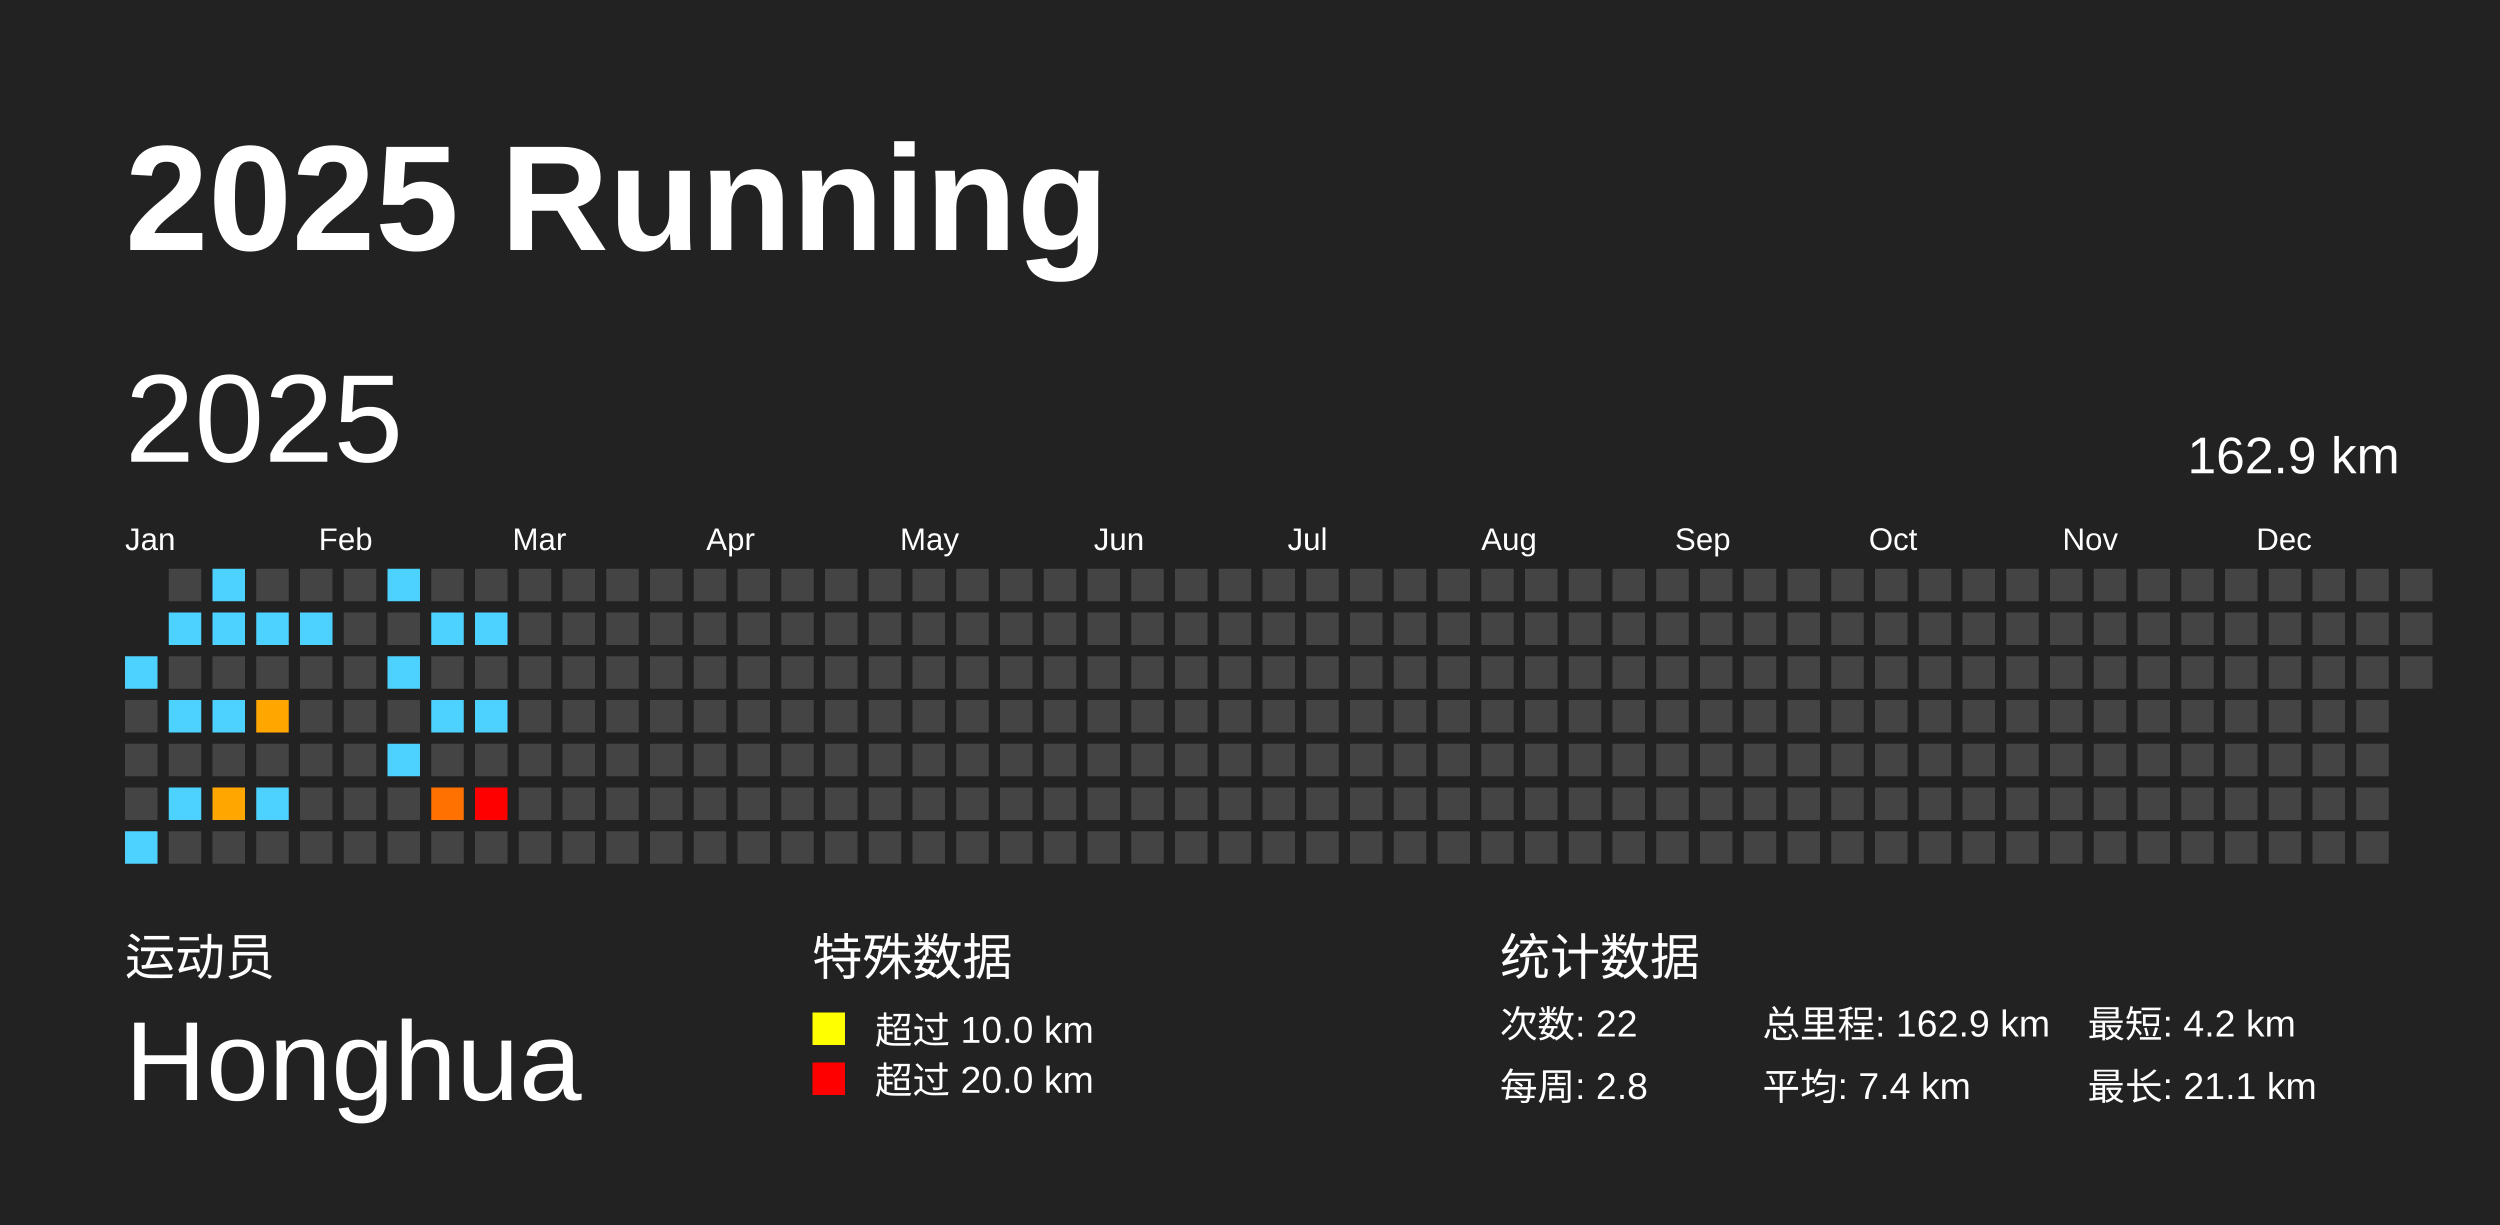
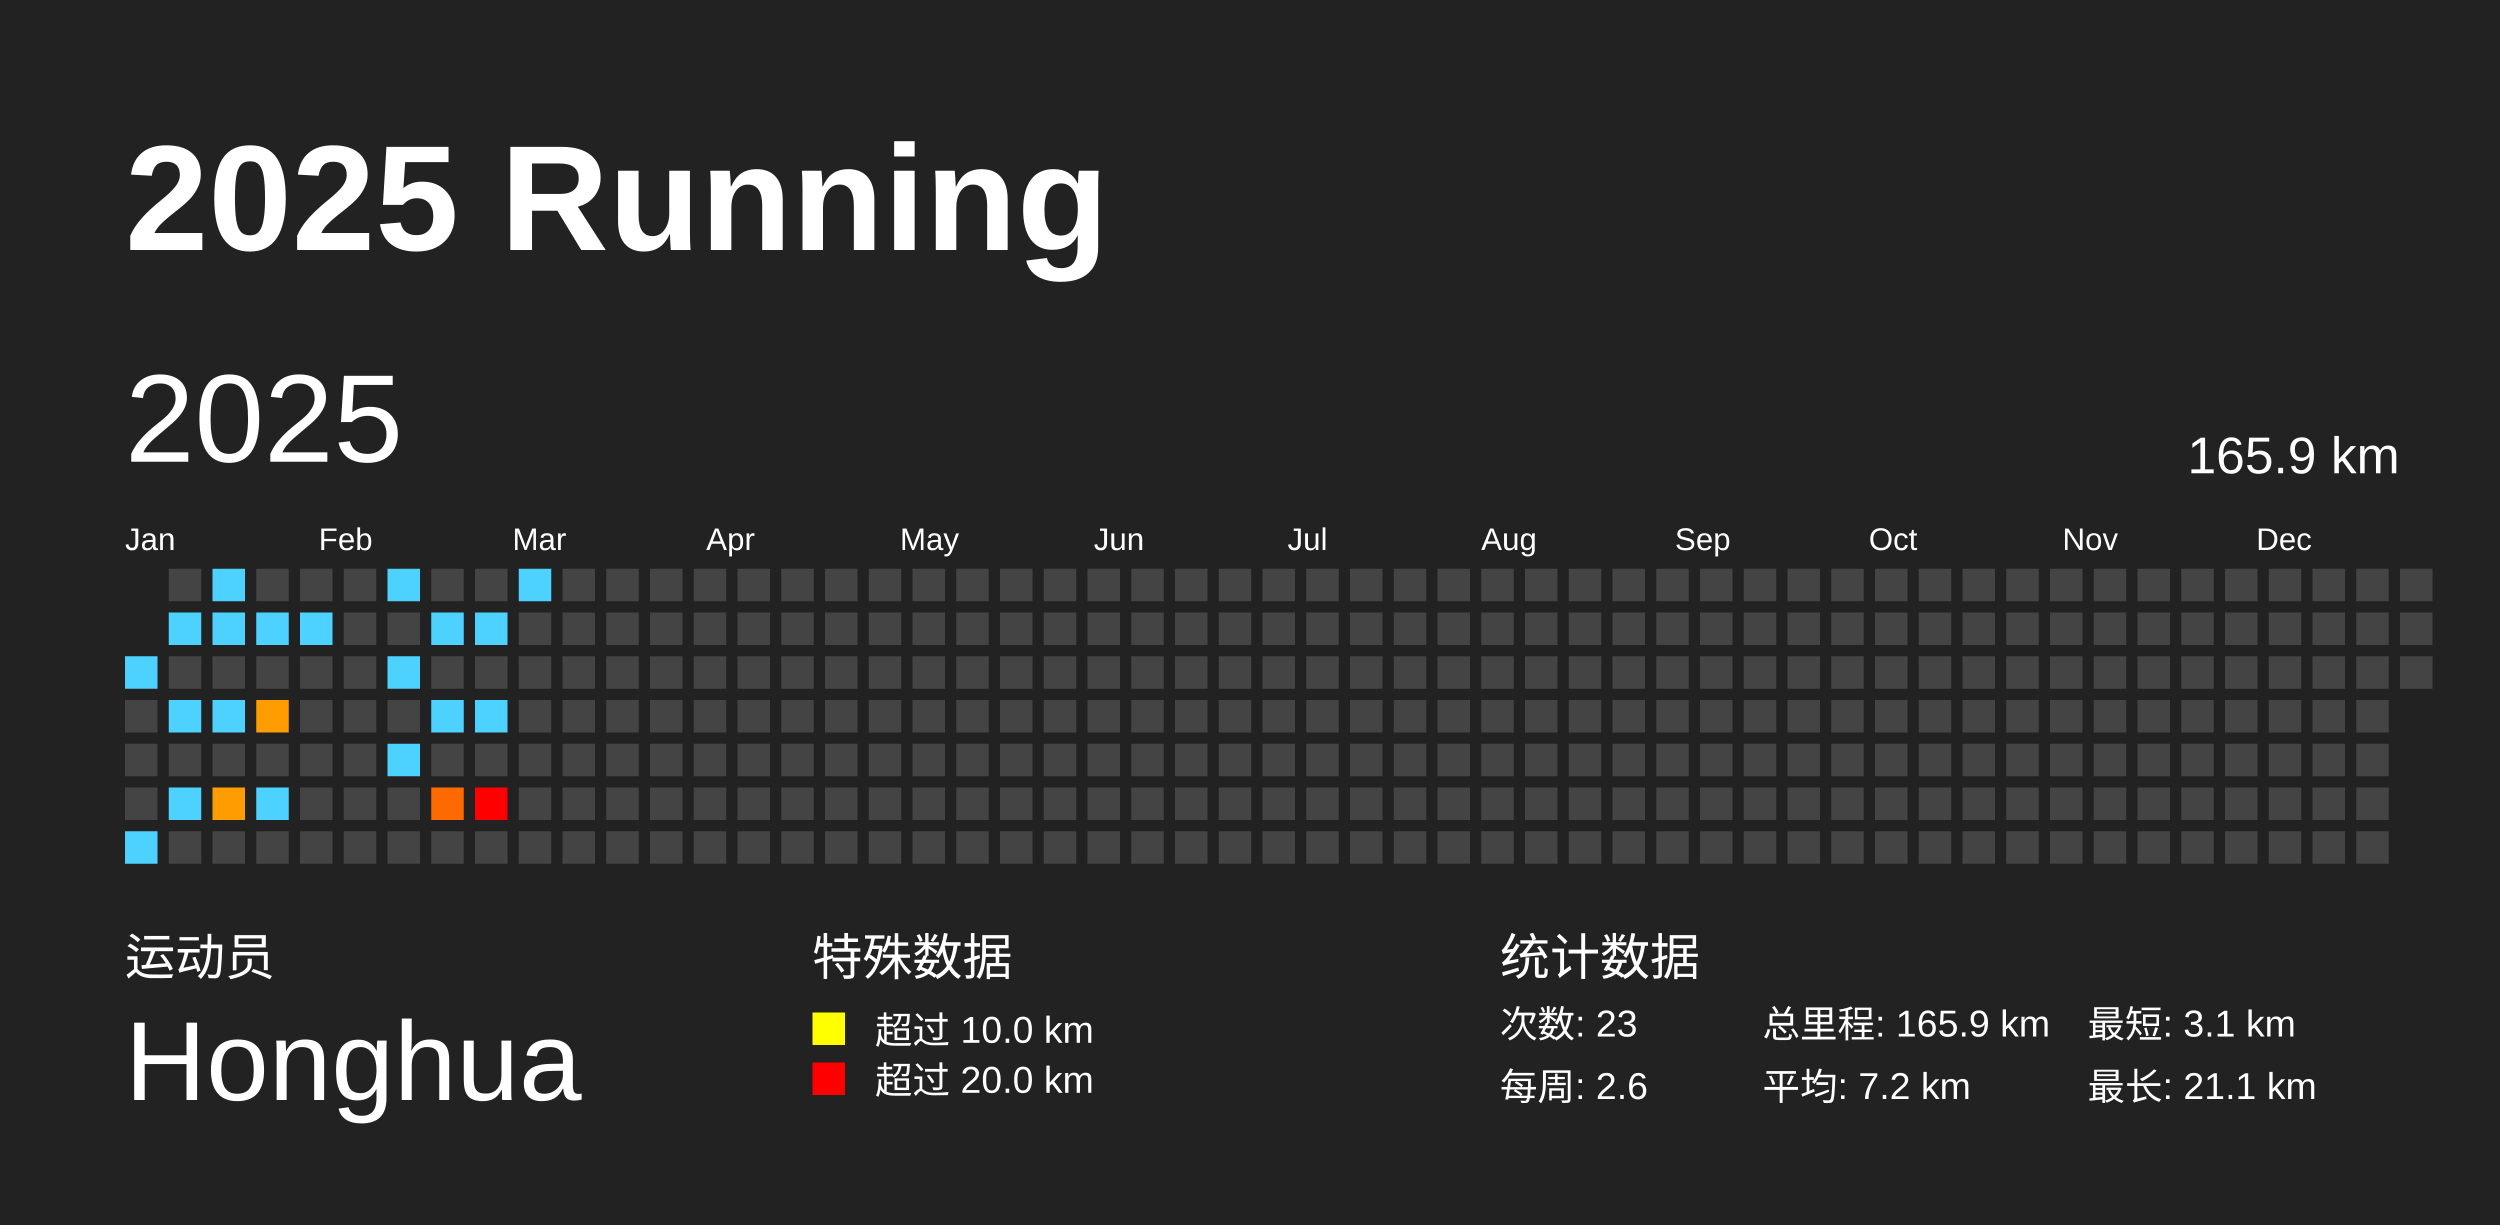
<svg xmlns="http://www.w3.org/2000/svg" baseProfile="full" height="98mm" version="1.1" viewBox="0,0,200,98" width="200mm">
  <defs />
  <rect fill="#222222" height="98" width="200" x="0" y="0" />
  <text fill="#FFFFFF" style="font-size:12px; font-family:Arial; font-weight:bold;" x="10" y="20">2025 Running</text>
  <text fill="#FFFFFF" style="font-size:4px; font-family:Arial" x="10" y="78">运动员</text>
  <text fill="#FFFFFF" style="font-size:9px; font-family:Arial" x="10" y="88">Honghua</text>
  <text fill="#FFFFFF" style="font-size:4px; font-family:Arial" x="65" y="78">特殊数据</text>
  <rect fill="yellow" height="2.6" width="2.6" x="65" y="81" />
  <text fill="#FFFFFF" style="font-size:3px; font-family:Arial" x="70" y="83.5">超过 10.0 km</text>
  <rect fill="red" height="2.6" width="2.6" x="65" y="85" />
  <text fill="#FFFFFF" style="font-size:3px; font-family:Arial" x="70" y="87.5">超过 20.0 km</text>
  <text fill="#FFFFFF" style="font-size:4px; font-family:Arial" x="120" y="78">统计数据</text>
-   <text fill="#FFFFFF" style="font-size:3px; font-family:Arial" x="120" y="83">次数: 22</text>
-   <text fill="#FFFFFF" style="font-size:3px; font-family:Arial" x="120" y="88">每周: 2.8</text>
-   <text fill="#FFFFFF" style="font-size:3px; font-family:Arial" x="141" y="83">总里程: 162.9 km</text>
-   <text fill="#FFFFFF" style="font-size:3px; font-family:Arial" x="141" y="88">平均: 7.4 km</text>
-   <text fill="#FFFFFF" style="font-size:3px; font-family:Arial" x="167" y="83">最短: 4.2 km</text>
+   <text fill="#FFFFFF" style="font-size:3px; font-family:Arial" x="120" y="83">次数: 23</text>
+   <text fill="#FFFFFF" style="font-size:3px; font-family:Arial" x="120" y="88">每周: 2.6</text>
+   <text fill="#FFFFFF" style="font-size:3px; font-family:Arial" x="141" y="83">总里程: 165.9 km</text>
+   <text fill="#FFFFFF" style="font-size:3px; font-family:Arial" x="141" y="88">平均: 7.2 km</text>
+   <text fill="#FFFFFF" style="font-size:3px; font-family:Arial" x="167" y="83">最短: 3.1 km</text>
  <text fill="#FFFFFF" style="font-size:3px; font-family:Arial" x="167" y="88">最长: 21.1 km</text>
  <text dominant-baseline="hanging" fill="#FFFFFF" style="font-size:10.0px; font-family:Arial;" x="10" y="30">2025</text>
-   <text dominant-baseline="hanging" fill="#FFFFFF" style="font-size:4.125px; font-family:Arial;" x="175" y="35">162.9 km</text>
+   <text dominant-baseline="hanging" fill="#FFFFFF" style="font-size:4.125px; font-family:Arial;" x="175" y="35">165.9 km</text>
  <text fill="#FFFFFF" style="font-size:2.5px; font-family:Arial" x="10.0" y="44">Jan</text>
  <text fill="#FFFFFF" style="font-size:2.5px; font-family:Arial" x="25.5" y="44">Feb</text>
  <text fill="#FFFFFF" style="font-size:2.5px; font-family:Arial" x="41.0" y="44">Mar</text>
  <text fill="#FFFFFF" style="font-size:2.5px; font-family:Arial" x="56.5" y="44">Apr</text>
  <text fill="#FFFFFF" style="font-size:2.5px; font-family:Arial" x="72.0" y="44">May</text>
  <text fill="#FFFFFF" style="font-size:2.5px; font-family:Arial" x="87.5" y="44">Jun</text>
  <text fill="#FFFFFF" style="font-size:2.5px; font-family:Arial" x="103.0" y="44">Jul</text>
  <text fill="#FFFFFF" style="font-size:2.5px; font-family:Arial" x="118.5" y="44">Aug</text>
  <text fill="#FFFFFF" style="font-size:2.5px; font-family:Arial" x="134.0" y="44">Sep</text>
  <text fill="#FFFFFF" style="font-size:2.5px; font-family:Arial" x="149.5" y="44">Oct</text>
  <text fill="#FFFFFF" style="font-size:2.5px; font-family:Arial" x="165.0" y="44">Nov</text>
  <text fill="#FFFFFF" style="font-size:2.5px; font-family:Arial" x="180.5" y="44">Dec</text>
  <rect fill="#4dd2ff" height="2.6" width="2.6" x="10.0" y="52.5" />
  <rect fill="#444444" height="2.6" width="2.6" x="10.0" y="56.0" />
  <rect fill="#444444" height="2.6" width="2.6" x="10.0" y="59.5" />
  <rect fill="#444444" height="2.6" width="2.6" x="10.0" y="63.0" />
  <rect fill="#4dd2ff" height="2.6" width="2.6" x="10.0" y="66.5" />
  <rect fill="#444444" height="2.6" width="2.6" x="13.5" y="45.5" />
  <rect fill="#4dd2ff" height="2.6" width="2.6" x="13.5" y="49.0" />
  <rect fill="#444444" height="2.6" width="2.6" x="13.5" y="52.5" />
  <rect fill="#4dd2ff" height="2.6" width="2.6" x="13.5" y="56.0" />
  <rect fill="#444444" height="2.6" width="2.6" x="13.5" y="59.5" />
  <rect fill="#4dd2ff" height="2.6" width="2.6" x="13.5" y="63.0" />
  <rect fill="#444444" height="2.6" width="2.6" x="13.5" y="66.5" />
  <rect fill="#4dd2ff" height="2.6" width="2.6" x="17.0" y="45.5" />
  <rect fill="#4dd2ff" height="2.6" width="2.6" x="17.0" y="49.0" />
  <rect fill="#444444" height="2.6" width="2.6" x="17.0" y="52.5" />
  <rect fill="#4dd2ff" height="2.6" width="2.6" x="17.0" y="56.0" />
  <rect fill="#444444" height="2.6" width="2.6" x="17.0" y="59.5" />
-   <rect fill="#ffa600" height="2.6" width="2.6" x="17.0" y="63.0" />
+   <rect fill="#ff9c00" height="2.6" width="2.6" x="17.0" y="63.0" />
  <rect fill="#444444" height="2.6" width="2.6" x="17.0" y="66.5" />
  <rect fill="#444444" height="2.6" width="2.6" x="20.5" y="45.5" />
  <rect fill="#4dd2ff" height="2.6" width="2.6" x="20.5" y="49.0" />
  <rect fill="#444444" height="2.6" width="2.6" x="20.5" y="52.5" />
-   <rect fill="#ffa600" height="2.6" width="2.6" x="20.5" y="56.0" />
+   <rect fill="#ff9c00" height="2.6" width="2.6" x="20.5" y="56.0" />
  <rect fill="#444444" height="2.6" width="2.6" x="20.5" y="59.5" />
  <rect fill="#4dd2ff" height="2.6" width="2.6" x="20.5" y="63.0" />
  <rect fill="#444444" height="2.6" width="2.6" x="20.5" y="66.5" />
  <rect fill="#444444" height="2.6" width="2.6" x="24.0" y="45.5" />
  <rect fill="#4dd2ff" height="2.6" width="2.6" x="24.0" y="49.0" />
  <rect fill="#444444" height="2.6" width="2.6" x="24.0" y="52.5" />
  <rect fill="#444444" height="2.6" width="2.6" x="24.0" y="56.0" />
  <rect fill="#444444" height="2.6" width="2.6" x="24.0" y="59.5" />
  <rect fill="#444444" height="2.6" width="2.6" x="24.0" y="63.0" />
  <rect fill="#444444" height="2.6" width="2.6" x="24.0" y="66.5" />
  <rect fill="#444444" height="2.6" width="2.6" x="27.5" y="45.5" />
  <rect fill="#444444" height="2.6" width="2.6" x="27.5" y="49.0" />
  <rect fill="#444444" height="2.6" width="2.6" x="27.5" y="52.5" />
  <rect fill="#444444" height="2.6" width="2.6" x="27.5" y="56.0" />
  <rect fill="#444444" height="2.6" width="2.6" x="27.5" y="59.5" />
  <rect fill="#444444" height="2.6" width="2.6" x="27.5" y="63.0" />
  <rect fill="#444444" height="2.6" width="2.6" x="27.5" y="66.5" />
  <rect fill="#4dd2ff" height="2.6" width="2.6" x="31.0" y="45.5" />
  <rect fill="#444444" height="2.6" width="2.6" x="31.0" y="49.0" />
  <rect fill="#4dd2ff" height="2.6" width="2.6" x="31.0" y="52.5" />
  <rect fill="#444444" height="2.6" width="2.6" x="31.0" y="56.0" />
  <rect fill="#4dd2ff" height="2.6" width="2.6" x="31.0" y="59.5" />
  <rect fill="#444444" height="2.6" width="2.6" x="31.0" y="63.0" />
  <rect fill="#444444" height="2.6" width="2.6" x="31.0" y="66.5" />
  <rect fill="#444444" height="2.6" width="2.6" x="34.5" y="45.5" />
  <rect fill="#4dd2ff" height="2.6" width="2.6" x="34.5" y="49.0" />
  <rect fill="#444444" height="2.6" width="2.6" x="34.5" y="52.5" />
  <rect fill="#4dd2ff" height="2.6" width="2.6" x="34.5" y="56.0" />
  <rect fill="#444444" height="2.6" width="2.6" x="34.5" y="59.5" />
-   <rect fill="#ff7100" height="2.6" width="2.6" x="34.5" y="63.0" />
+   <rect fill="#ff6a00" height="2.6" width="2.6" x="34.5" y="63.0" />
  <rect fill="#444444" height="2.6" width="2.6" x="34.5" y="66.5" />
  <rect fill="#444444" height="2.6" width="2.6" x="38.0" y="45.5" />
  <rect fill="#4dd2ff" height="2.6" width="2.6" x="38.0" y="49.0" />
  <rect fill="#444444" height="2.6" width="2.6" x="38.0" y="52.5" />
  <rect fill="#4dd2ff" height="2.6" width="2.6" x="38.0" y="56.0" />
  <rect fill="#444444" height="2.6" width="2.6" x="38.0" y="59.5" />
  <rect fill="red" height="2.6" width="2.6" x="38.0" y="63.0" />
  <rect fill="#444444" height="2.6" width="2.6" x="38.0" y="66.5" />
-   <rect fill="#444444" height="2.6" width="2.6" x="41.5" y="45.5" />
+   <rect fill="#4dd2ff" height="2.6" width="2.6" x="41.5" y="45.5" />
  <rect fill="#444444" height="2.6" width="2.6" x="41.5" y="49.0" />
  <rect fill="#444444" height="2.6" width="2.6" x="41.5" y="52.5" />
  <rect fill="#444444" height="2.6" width="2.6" x="41.5" y="56.0" />
  <rect fill="#444444" height="2.6" width="2.6" x="41.5" y="59.5" />
  <rect fill="#444444" height="2.6" width="2.6" x="41.5" y="63.0" />
  <rect fill="#444444" height="2.6" width="2.6" x="41.5" y="66.5" />
  <rect fill="#444444" height="2.6" width="2.6" x="45.0" y="45.5" />
  <rect fill="#444444" height="2.6" width="2.6" x="45.0" y="49.0" />
  <rect fill="#444444" height="2.6" width="2.6" x="45.0" y="52.5" />
  <rect fill="#444444" height="2.6" width="2.6" x="45.0" y="56.0" />
  <rect fill="#444444" height="2.6" width="2.6" x="45.0" y="59.5" />
  <rect fill="#444444" height="2.6" width="2.6" x="45.0" y="63.0" />
  <rect fill="#444444" height="2.6" width="2.6" x="45.0" y="66.5" />
  <rect fill="#444444" height="2.6" width="2.6" x="48.5" y="45.5" />
  <rect fill="#444444" height="2.6" width="2.6" x="48.5" y="49.0" />
  <rect fill="#444444" height="2.6" width="2.6" x="48.5" y="52.5" />
  <rect fill="#444444" height="2.6" width="2.6" x="48.5" y="56.0" />
  <rect fill="#444444" height="2.6" width="2.6" x="48.5" y="59.5" />
  <rect fill="#444444" height="2.6" width="2.6" x="48.5" y="63.0" />
  <rect fill="#444444" height="2.6" width="2.6" x="48.5" y="66.5" />
  <rect fill="#444444" height="2.6" width="2.6" x="52.0" y="45.5" />
  <rect fill="#444444" height="2.6" width="2.6" x="52.0" y="49.0" />
  <rect fill="#444444" height="2.6" width="2.6" x="52.0" y="52.5" />
  <rect fill="#444444" height="2.6" width="2.6" x="52.0" y="56.0" />
  <rect fill="#444444" height="2.6" width="2.6" x="52.0" y="59.5" />
  <rect fill="#444444" height="2.6" width="2.6" x="52.0" y="63.0" />
  <rect fill="#444444" height="2.6" width="2.6" x="52.0" y="66.5" />
  <rect fill="#444444" height="2.6" width="2.6" x="55.5" y="45.5" />
  <rect fill="#444444" height="2.6" width="2.6" x="55.5" y="49.0" />
  <rect fill="#444444" height="2.6" width="2.6" x="55.5" y="52.5" />
  <rect fill="#444444" height="2.6" width="2.6" x="55.5" y="56.0" />
  <rect fill="#444444" height="2.6" width="2.6" x="55.5" y="59.5" />
  <rect fill="#444444" height="2.6" width="2.6" x="55.5" y="63.0" />
  <rect fill="#444444" height="2.6" width="2.6" x="55.5" y="66.5" />
  <rect fill="#444444" height="2.6" width="2.6" x="59.0" y="45.5" />
  <rect fill="#444444" height="2.6" width="2.6" x="59.0" y="49.0" />
  <rect fill="#444444" height="2.6" width="2.6" x="59.0" y="52.5" />
  <rect fill="#444444" height="2.6" width="2.6" x="59.0" y="56.0" />
  <rect fill="#444444" height="2.6" width="2.6" x="59.0" y="59.5" />
  <rect fill="#444444" height="2.6" width="2.6" x="59.0" y="63.0" />
  <rect fill="#444444" height="2.6" width="2.6" x="59.0" y="66.5" />
  <rect fill="#444444" height="2.6" width="2.6" x="62.5" y="45.5" />
  <rect fill="#444444" height="2.6" width="2.6" x="62.5" y="49.0" />
  <rect fill="#444444" height="2.6" width="2.6" x="62.5" y="52.5" />
  <rect fill="#444444" height="2.6" width="2.6" x="62.5" y="56.0" />
  <rect fill="#444444" height="2.6" width="2.6" x="62.5" y="59.5" />
  <rect fill="#444444" height="2.6" width="2.6" x="62.5" y="63.0" />
  <rect fill="#444444" height="2.6" width="2.6" x="62.5" y="66.5" />
  <rect fill="#444444" height="2.6" width="2.6" x="66.0" y="45.5" />
  <rect fill="#444444" height="2.6" width="2.6" x="66.0" y="49.0" />
  <rect fill="#444444" height="2.6" width="2.6" x="66.0" y="52.5" />
  <rect fill="#444444" height="2.6" width="2.6" x="66.0" y="56.0" />
  <rect fill="#444444" height="2.6" width="2.6" x="66.0" y="59.5" />
  <rect fill="#444444" height="2.6" width="2.6" x="66.0" y="63.0" />
  <rect fill="#444444" height="2.6" width="2.6" x="66.0" y="66.5" />
  <rect fill="#444444" height="2.6" width="2.6" x="69.5" y="45.5" />
  <rect fill="#444444" height="2.6" width="2.6" x="69.5" y="49.0" />
  <rect fill="#444444" height="2.6" width="2.6" x="69.5" y="52.5" />
  <rect fill="#444444" height="2.6" width="2.6" x="69.5" y="56.0" />
  <rect fill="#444444" height="2.6" width="2.6" x="69.5" y="59.5" />
  <rect fill="#444444" height="2.6" width="2.6" x="69.5" y="63.0" />
  <rect fill="#444444" height="2.6" width="2.6" x="69.5" y="66.5" />
  <rect fill="#444444" height="2.6" width="2.6" x="73.0" y="45.5" />
  <rect fill="#444444" height="2.6" width="2.6" x="73.0" y="49.0" />
  <rect fill="#444444" height="2.6" width="2.6" x="73.0" y="52.5" />
  <rect fill="#444444" height="2.6" width="2.6" x="73.0" y="56.0" />
  <rect fill="#444444" height="2.6" width="2.6" x="73.0" y="59.5" />
  <rect fill="#444444" height="2.6" width="2.6" x="73.0" y="63.0" />
  <rect fill="#444444" height="2.6" width="2.6" x="73.0" y="66.5" />
  <rect fill="#444444" height="2.6" width="2.6" x="76.5" y="45.5" />
  <rect fill="#444444" height="2.6" width="2.6" x="76.5" y="49.0" />
  <rect fill="#444444" height="2.6" width="2.6" x="76.5" y="52.5" />
  <rect fill="#444444" height="2.6" width="2.6" x="76.5" y="56.0" />
  <rect fill="#444444" height="2.6" width="2.6" x="76.5" y="59.5" />
  <rect fill="#444444" height="2.6" width="2.6" x="76.5" y="63.0" />
  <rect fill="#444444" height="2.6" width="2.6" x="76.5" y="66.5" />
  <rect fill="#444444" height="2.6" width="2.6" x="80.0" y="45.5" />
  <rect fill="#444444" height="2.6" width="2.6" x="80.0" y="49.0" />
  <rect fill="#444444" height="2.6" width="2.6" x="80.0" y="52.5" />
  <rect fill="#444444" height="2.6" width="2.6" x="80.0" y="56.0" />
  <rect fill="#444444" height="2.6" width="2.6" x="80.0" y="59.5" />
  <rect fill="#444444" height="2.6" width="2.6" x="80.0" y="63.0" />
  <rect fill="#444444" height="2.6" width="2.6" x="80.0" y="66.5" />
  <rect fill="#444444" height="2.6" width="2.6" x="83.5" y="45.5" />
  <rect fill="#444444" height="2.6" width="2.6" x="83.5" y="49.0" />
  <rect fill="#444444" height="2.6" width="2.6" x="83.5" y="52.5" />
  <rect fill="#444444" height="2.6" width="2.6" x="83.5" y="56.0" />
  <rect fill="#444444" height="2.6" width="2.6" x="83.5" y="59.5" />
  <rect fill="#444444" height="2.6" width="2.6" x="83.5" y="63.0" />
  <rect fill="#444444" height="2.6" width="2.6" x="83.5" y="66.5" />
  <rect fill="#444444" height="2.6" width="2.6" x="87.0" y="45.5" />
  <rect fill="#444444" height="2.6" width="2.6" x="87.0" y="49.0" />
  <rect fill="#444444" height="2.6" width="2.6" x="87.0" y="52.5" />
  <rect fill="#444444" height="2.6" width="2.6" x="87.0" y="56.0" />
  <rect fill="#444444" height="2.6" width="2.6" x="87.0" y="59.5" />
  <rect fill="#444444" height="2.6" width="2.6" x="87.0" y="63.0" />
  <rect fill="#444444" height="2.6" width="2.6" x="87.0" y="66.5" />
  <rect fill="#444444" height="2.6" width="2.6" x="90.5" y="45.5" />
  <rect fill="#444444" height="2.6" width="2.6" x="90.5" y="49.0" />
  <rect fill="#444444" height="2.6" width="2.6" x="90.5" y="52.5" />
  <rect fill="#444444" height="2.6" width="2.6" x="90.5" y="56.0" />
  <rect fill="#444444" height="2.6" width="2.6" x="90.5" y="59.5" />
  <rect fill="#444444" height="2.6" width="2.6" x="90.5" y="63.0" />
  <rect fill="#444444" height="2.6" width="2.6" x="90.5" y="66.5" />
  <rect fill="#444444" height="2.6" width="2.6" x="94.0" y="45.5" />
  <rect fill="#444444" height="2.6" width="2.6" x="94.0" y="49.0" />
  <rect fill="#444444" height="2.6" width="2.6" x="94.0" y="52.5" />
  <rect fill="#444444" height="2.6" width="2.6" x="94.0" y="56.0" />
  <rect fill="#444444" height="2.6" width="2.6" x="94.0" y="59.5" />
  <rect fill="#444444" height="2.6" width="2.6" x="94.0" y="63.0" />
  <rect fill="#444444" height="2.6" width="2.6" x="94.0" y="66.5" />
  <rect fill="#444444" height="2.6" width="2.6" x="97.5" y="45.5" />
  <rect fill="#444444" height="2.6" width="2.6" x="97.5" y="49.0" />
  <rect fill="#444444" height="2.6" width="2.6" x="97.5" y="52.5" />
  <rect fill="#444444" height="2.6" width="2.6" x="97.5" y="56.0" />
  <rect fill="#444444" height="2.6" width="2.6" x="97.5" y="59.5" />
  <rect fill="#444444" height="2.6" width="2.6" x="97.5" y="63.0" />
  <rect fill="#444444" height="2.6" width="2.6" x="97.5" y="66.5" />
  <rect fill="#444444" height="2.6" width="2.6" x="101.0" y="45.5" />
  <rect fill="#444444" height="2.6" width="2.6" x="101.0" y="49.0" />
  <rect fill="#444444" height="2.6" width="2.6" x="101.0" y="52.5" />
  <rect fill="#444444" height="2.6" width="2.6" x="101.0" y="56.0" />
  <rect fill="#444444" height="2.6" width="2.6" x="101.0" y="59.5" />
  <rect fill="#444444" height="2.6" width="2.6" x="101.0" y="63.0" />
  <rect fill="#444444" height="2.6" width="2.6" x="101.0" y="66.5" />
  <rect fill="#444444" height="2.6" width="2.6" x="104.5" y="45.5" />
  <rect fill="#444444" height="2.6" width="2.6" x="104.5" y="49.0" />
  <rect fill="#444444" height="2.6" width="2.6" x="104.5" y="52.5" />
  <rect fill="#444444" height="2.6" width="2.6" x="104.5" y="56.0" />
  <rect fill="#444444" height="2.6" width="2.6" x="104.5" y="59.5" />
  <rect fill="#444444" height="2.6" width="2.6" x="104.5" y="63.0" />
  <rect fill="#444444" height="2.6" width="2.6" x="104.5" y="66.5" />
  <rect fill="#444444" height="2.6" width="2.6" x="108.0" y="45.5" />
  <rect fill="#444444" height="2.6" width="2.6" x="108.0" y="49.0" />
  <rect fill="#444444" height="2.6" width="2.6" x="108.0" y="52.5" />
  <rect fill="#444444" height="2.6" width="2.6" x="108.0" y="56.0" />
  <rect fill="#444444" height="2.6" width="2.6" x="108.0" y="59.5" />
  <rect fill="#444444" height="2.6" width="2.6" x="108.0" y="63.0" />
  <rect fill="#444444" height="2.6" width="2.6" x="108.0" y="66.5" />
  <rect fill="#444444" height="2.6" width="2.6" x="111.5" y="45.5" />
  <rect fill="#444444" height="2.6" width="2.6" x="111.5" y="49.0" />
  <rect fill="#444444" height="2.6" width="2.6" x="111.5" y="52.5" />
  <rect fill="#444444" height="2.6" width="2.6" x="111.5" y="56.0" />
  <rect fill="#444444" height="2.6" width="2.6" x="111.5" y="59.5" />
  <rect fill="#444444" height="2.6" width="2.6" x="111.5" y="63.0" />
  <rect fill="#444444" height="2.6" width="2.6" x="111.5" y="66.5" />
  <rect fill="#444444" height="2.6" width="2.6" x="115.0" y="45.5" />
  <rect fill="#444444" height="2.6" width="2.6" x="115.0" y="49.0" />
  <rect fill="#444444" height="2.6" width="2.6" x="115.0" y="52.5" />
  <rect fill="#444444" height="2.6" width="2.6" x="115.0" y="56.0" />
  <rect fill="#444444" height="2.6" width="2.6" x="115.0" y="59.5" />
  <rect fill="#444444" height="2.6" width="2.6" x="115.0" y="63.0" />
  <rect fill="#444444" height="2.6" width="2.6" x="115.0" y="66.5" />
  <rect fill="#444444" height="2.6" width="2.6" x="118.5" y="45.5" />
  <rect fill="#444444" height="2.6" width="2.6" x="118.5" y="49.0" />
  <rect fill="#444444" height="2.6" width="2.6" x="118.5" y="52.5" />
  <rect fill="#444444" height="2.6" width="2.6" x="118.5" y="56.0" />
  <rect fill="#444444" height="2.6" width="2.6" x="118.5" y="59.5" />
  <rect fill="#444444" height="2.6" width="2.6" x="118.5" y="63.0" />
  <rect fill="#444444" height="2.6" width="2.6" x="118.5" y="66.5" />
  <rect fill="#444444" height="2.6" width="2.6" x="122.0" y="45.5" />
  <rect fill="#444444" height="2.6" width="2.6" x="122.0" y="49.0" />
  <rect fill="#444444" height="2.6" width="2.6" x="122.0" y="52.5" />
  <rect fill="#444444" height="2.6" width="2.6" x="122.0" y="56.0" />
  <rect fill="#444444" height="2.6" width="2.6" x="122.0" y="59.5" />
  <rect fill="#444444" height="2.6" width="2.6" x="122.0" y="63.0" />
  <rect fill="#444444" height="2.6" width="2.6" x="122.0" y="66.5" />
  <rect fill="#444444" height="2.6" width="2.6" x="125.5" y="45.5" />
  <rect fill="#444444" height="2.6" width="2.6" x="125.5" y="49.0" />
  <rect fill="#444444" height="2.6" width="2.6" x="125.5" y="52.5" />
  <rect fill="#444444" height="2.6" width="2.6" x="125.5" y="56.0" />
  <rect fill="#444444" height="2.6" width="2.6" x="125.5" y="59.5" />
  <rect fill="#444444" height="2.6" width="2.6" x="125.5" y="63.0" />
  <rect fill="#444444" height="2.6" width="2.6" x="125.5" y="66.5" />
  <rect fill="#444444" height="2.6" width="2.6" x="129.0" y="45.5" />
  <rect fill="#444444" height="2.6" width="2.6" x="129.0" y="49.0" />
  <rect fill="#444444" height="2.6" width="2.6" x="129.0" y="52.5" />
  <rect fill="#444444" height="2.6" width="2.6" x="129.0" y="56.0" />
  <rect fill="#444444" height="2.6" width="2.6" x="129.0" y="59.5" />
  <rect fill="#444444" height="2.6" width="2.6" x="129.0" y="63.0" />
  <rect fill="#444444" height="2.6" width="2.6" x="129.0" y="66.5" />
  <rect fill="#444444" height="2.6" width="2.6" x="132.5" y="45.5" />
  <rect fill="#444444" height="2.6" width="2.6" x="132.5" y="49.0" />
  <rect fill="#444444" height="2.6" width="2.6" x="132.5" y="52.5" />
  <rect fill="#444444" height="2.6" width="2.6" x="132.5" y="56.0" />
  <rect fill="#444444" height="2.6" width="2.6" x="132.5" y="59.5" />
  <rect fill="#444444" height="2.6" width="2.6" x="132.5" y="63.0" />
  <rect fill="#444444" height="2.6" width="2.6" x="132.5" y="66.5" />
  <rect fill="#444444" height="2.6" width="2.6" x="136.0" y="45.5" />
  <rect fill="#444444" height="2.6" width="2.6" x="136.0" y="49.0" />
  <rect fill="#444444" height="2.6" width="2.6" x="136.0" y="52.5" />
  <rect fill="#444444" height="2.6" width="2.6" x="136.0" y="56.0" />
  <rect fill="#444444" height="2.6" width="2.6" x="136.0" y="59.5" />
  <rect fill="#444444" height="2.6" width="2.6" x="136.0" y="63.0" />
  <rect fill="#444444" height="2.6" width="2.6" x="136.0" y="66.5" />
  <rect fill="#444444" height="2.6" width="2.6" x="139.5" y="45.5" />
  <rect fill="#444444" height="2.6" width="2.6" x="139.5" y="49.0" />
  <rect fill="#444444" height="2.6" width="2.6" x="139.5" y="52.5" />
  <rect fill="#444444" height="2.6" width="2.6" x="139.5" y="56.0" />
  <rect fill="#444444" height="2.6" width="2.6" x="139.5" y="59.5" />
  <rect fill="#444444" height="2.6" width="2.6" x="139.5" y="63.0" />
  <rect fill="#444444" height="2.6" width="2.6" x="139.5" y="66.5" />
  <rect fill="#444444" height="2.6" width="2.6" x="143.0" y="45.5" />
  <rect fill="#444444" height="2.6" width="2.6" x="143.0" y="49.0" />
  <rect fill="#444444" height="2.6" width="2.6" x="143.0" y="52.5" />
  <rect fill="#444444" height="2.6" width="2.6" x="143.0" y="56.0" />
  <rect fill="#444444" height="2.6" width="2.6" x="143.0" y="59.5" />
  <rect fill="#444444" height="2.6" width="2.6" x="143.0" y="63.0" />
  <rect fill="#444444" height="2.6" width="2.6" x="143.0" y="66.5" />
  <rect fill="#444444" height="2.6" width="2.6" x="146.5" y="45.5" />
  <rect fill="#444444" height="2.6" width="2.6" x="146.5" y="49.0" />
  <rect fill="#444444" height="2.6" width="2.6" x="146.5" y="52.5" />
  <rect fill="#444444" height="2.6" width="2.6" x="146.5" y="56.0" />
  <rect fill="#444444" height="2.6" width="2.6" x="146.5" y="59.5" />
  <rect fill="#444444" height="2.6" width="2.6" x="146.5" y="63.0" />
  <rect fill="#444444" height="2.6" width="2.6" x="146.5" y="66.5" />
  <rect fill="#444444" height="2.6" width="2.6" x="150.0" y="45.5" />
  <rect fill="#444444" height="2.6" width="2.6" x="150.0" y="49.0" />
  <rect fill="#444444" height="2.6" width="2.6" x="150.0" y="52.5" />
  <rect fill="#444444" height="2.6" width="2.6" x="150.0" y="56.0" />
  <rect fill="#444444" height="2.6" width="2.6" x="150.0" y="59.5" />
  <rect fill="#444444" height="2.6" width="2.6" x="150.0" y="63.0" />
  <rect fill="#444444" height="2.6" width="2.6" x="150.0" y="66.5" />
  <rect fill="#444444" height="2.6" width="2.6" x="153.5" y="45.5" />
  <rect fill="#444444" height="2.6" width="2.6" x="153.5" y="49.0" />
  <rect fill="#444444" height="2.6" width="2.6" x="153.5" y="52.5" />
  <rect fill="#444444" height="2.6" width="2.6" x="153.5" y="56.0" />
  <rect fill="#444444" height="2.6" width="2.6" x="153.5" y="59.5" />
  <rect fill="#444444" height="2.6" width="2.6" x="153.5" y="63.0" />
  <rect fill="#444444" height="2.6" width="2.6" x="153.5" y="66.5" />
  <rect fill="#444444" height="2.6" width="2.6" x="157.0" y="45.5" />
  <rect fill="#444444" height="2.6" width="2.6" x="157.0" y="49.0" />
  <rect fill="#444444" height="2.6" width="2.6" x="157.0" y="52.5" />
  <rect fill="#444444" height="2.6" width="2.6" x="157.0" y="56.0" />
  <rect fill="#444444" height="2.6" width="2.6" x="157.0" y="59.5" />
  <rect fill="#444444" height="2.6" width="2.6" x="157.0" y="63.0" />
  <rect fill="#444444" height="2.6" width="2.6" x="157.0" y="66.5" />
  <rect fill="#444444" height="2.6" width="2.6" x="160.5" y="45.5" />
  <rect fill="#444444" height="2.6" width="2.6" x="160.5" y="49.0" />
  <rect fill="#444444" height="2.6" width="2.6" x="160.5" y="52.5" />
  <rect fill="#444444" height="2.6" width="2.6" x="160.5" y="56.0" />
  <rect fill="#444444" height="2.6" width="2.6" x="160.5" y="59.5" />
  <rect fill="#444444" height="2.6" width="2.6" x="160.5" y="63.0" />
  <rect fill="#444444" height="2.6" width="2.6" x="160.5" y="66.5" />
  <rect fill="#444444" height="2.6" width="2.6" x="164.0" y="45.5" />
  <rect fill="#444444" height="2.6" width="2.6" x="164.0" y="49.0" />
  <rect fill="#444444" height="2.6" width="2.6" x="164.0" y="52.5" />
  <rect fill="#444444" height="2.6" width="2.6" x="164.0" y="56.0" />
  <rect fill="#444444" height="2.6" width="2.6" x="164.0" y="59.5" />
  <rect fill="#444444" height="2.6" width="2.6" x="164.0" y="63.0" />
  <rect fill="#444444" height="2.6" width="2.6" x="164.0" y="66.5" />
  <rect fill="#444444" height="2.6" width="2.6" x="167.5" y="45.5" />
  <rect fill="#444444" height="2.6" width="2.6" x="167.5" y="49.0" />
  <rect fill="#444444" height="2.6" width="2.6" x="167.5" y="52.5" />
  <rect fill="#444444" height="2.6" width="2.6" x="167.5" y="56.0" />
  <rect fill="#444444" height="2.6" width="2.6" x="167.5" y="59.5" />
  <rect fill="#444444" height="2.6" width="2.6" x="167.5" y="63.0" />
  <rect fill="#444444" height="2.6" width="2.6" x="167.5" y="66.5" />
  <rect fill="#444444" height="2.6" width="2.6" x="171.0" y="45.5" />
  <rect fill="#444444" height="2.6" width="2.6" x="171.0" y="49.0" />
  <rect fill="#444444" height="2.6" width="2.6" x="171.0" y="52.5" />
  <rect fill="#444444" height="2.6" width="2.6" x="171.0" y="56.0" />
  <rect fill="#444444" height="2.6" width="2.6" x="171.0" y="59.5" />
  <rect fill="#444444" height="2.6" width="2.6" x="171.0" y="63.0" />
  <rect fill="#444444" height="2.6" width="2.6" x="171.0" y="66.5" />
  <rect fill="#444444" height="2.6" width="2.6" x="174.5" y="45.5" />
  <rect fill="#444444" height="2.6" width="2.6" x="174.5" y="49.0" />
  <rect fill="#444444" height="2.6" width="2.6" x="174.5" y="52.5" />
  <rect fill="#444444" height="2.6" width="2.6" x="174.5" y="56.0" />
  <rect fill="#444444" height="2.6" width="2.6" x="174.5" y="59.5" />
  <rect fill="#444444" height="2.6" width="2.6" x="174.5" y="63.0" />
  <rect fill="#444444" height="2.6" width="2.6" x="174.5" y="66.5" />
  <rect fill="#444444" height="2.6" width="2.6" x="178.0" y="45.5" />
  <rect fill="#444444" height="2.6" width="2.6" x="178.0" y="49.0" />
  <rect fill="#444444" height="2.6" width="2.6" x="178.0" y="52.5" />
  <rect fill="#444444" height="2.6" width="2.6" x="178.0" y="56.0" />
  <rect fill="#444444" height="2.6" width="2.6" x="178.0" y="59.5" />
  <rect fill="#444444" height="2.6" width="2.6" x="178.0" y="63.0" />
  <rect fill="#444444" height="2.6" width="2.6" x="178.0" y="66.5" />
  <rect fill="#444444" height="2.6" width="2.6" x="181.5" y="45.5" />
  <rect fill="#444444" height="2.6" width="2.6" x="181.5" y="49.0" />
  <rect fill="#444444" height="2.6" width="2.6" x="181.5" y="52.5" />
  <rect fill="#444444" height="2.6" width="2.6" x="181.5" y="56.0" />
  <rect fill="#444444" height="2.6" width="2.6" x="181.5" y="59.5" />
  <rect fill="#444444" height="2.6" width="2.6" x="181.5" y="63.0" />
  <rect fill="#444444" height="2.6" width="2.6" x="181.5" y="66.5" />
  <rect fill="#444444" height="2.6" width="2.6" x="185.0" y="45.5" />
  <rect fill="#444444" height="2.6" width="2.6" x="185.0" y="49.0" />
  <rect fill="#444444" height="2.6" width="2.6" x="185.0" y="52.5" />
  <rect fill="#444444" height="2.6" width="2.6" x="185.0" y="56.0" />
  <rect fill="#444444" height="2.6" width="2.6" x="185.0" y="59.5" />
  <rect fill="#444444" height="2.6" width="2.6" x="185.0" y="63.0" />
  <rect fill="#444444" height="2.6" width="2.6" x="185.0" y="66.5" />
  <rect fill="#444444" height="2.6" width="2.6" x="188.5" y="45.5" />
  <rect fill="#444444" height="2.6" width="2.6" x="188.5" y="49.0" />
  <rect fill="#444444" height="2.6" width="2.6" x="188.5" y="52.5" />
  <rect fill="#444444" height="2.6" width="2.6" x="188.5" y="56.0" />
  <rect fill="#444444" height="2.6" width="2.6" x="188.5" y="59.5" />
  <rect fill="#444444" height="2.6" width="2.6" x="188.5" y="63.0" />
  <rect fill="#444444" height="2.6" width="2.6" x="188.5" y="66.5" />
  <rect fill="#444444" height="2.6" width="2.6" x="192.0" y="45.5" />
  <rect fill="#444444" height="2.6" width="2.6" x="192.0" y="49.0" />
  <rect fill="#444444" height="2.6" width="2.6" x="192.0" y="52.5" />
</svg>
